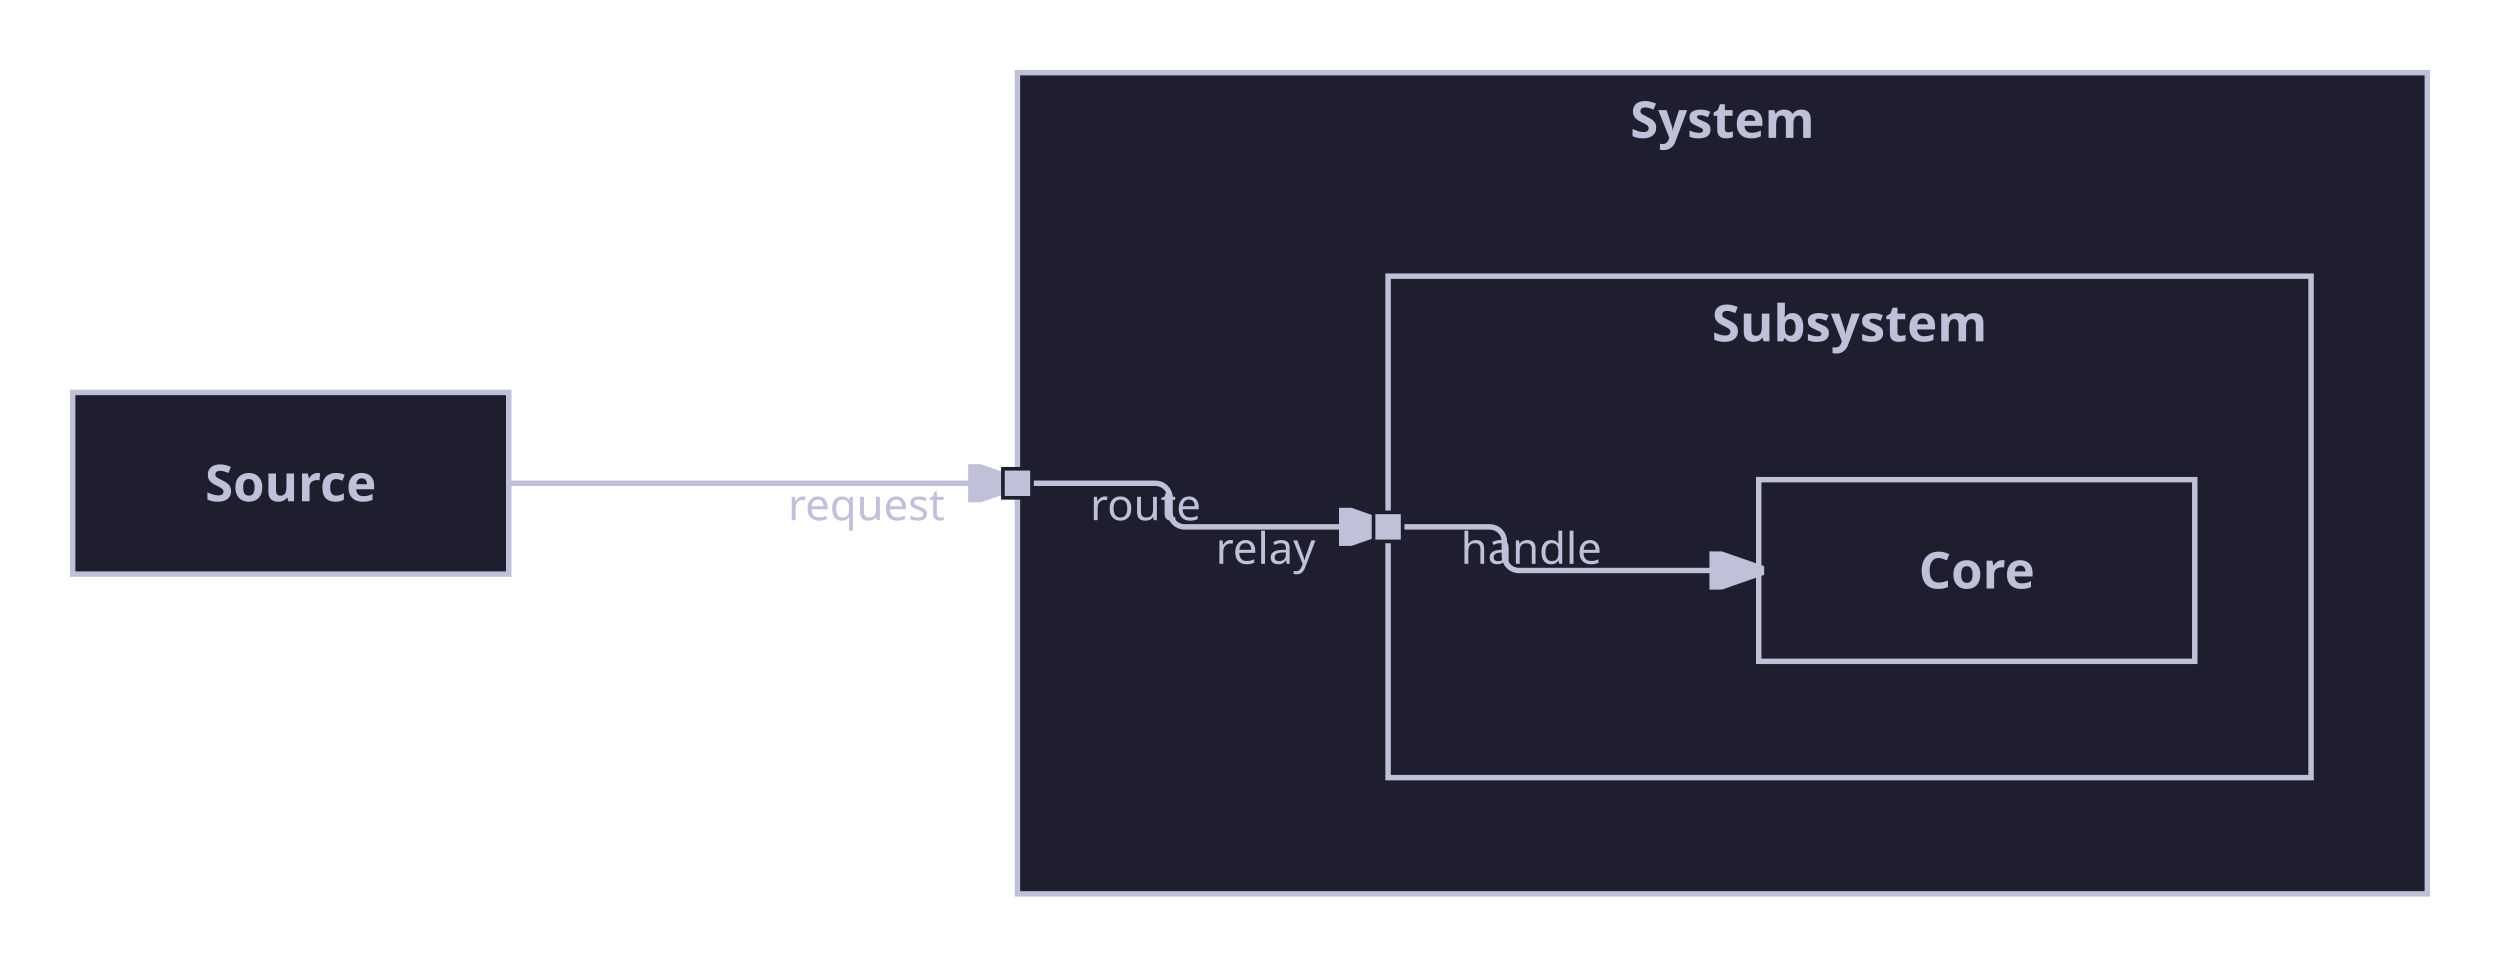
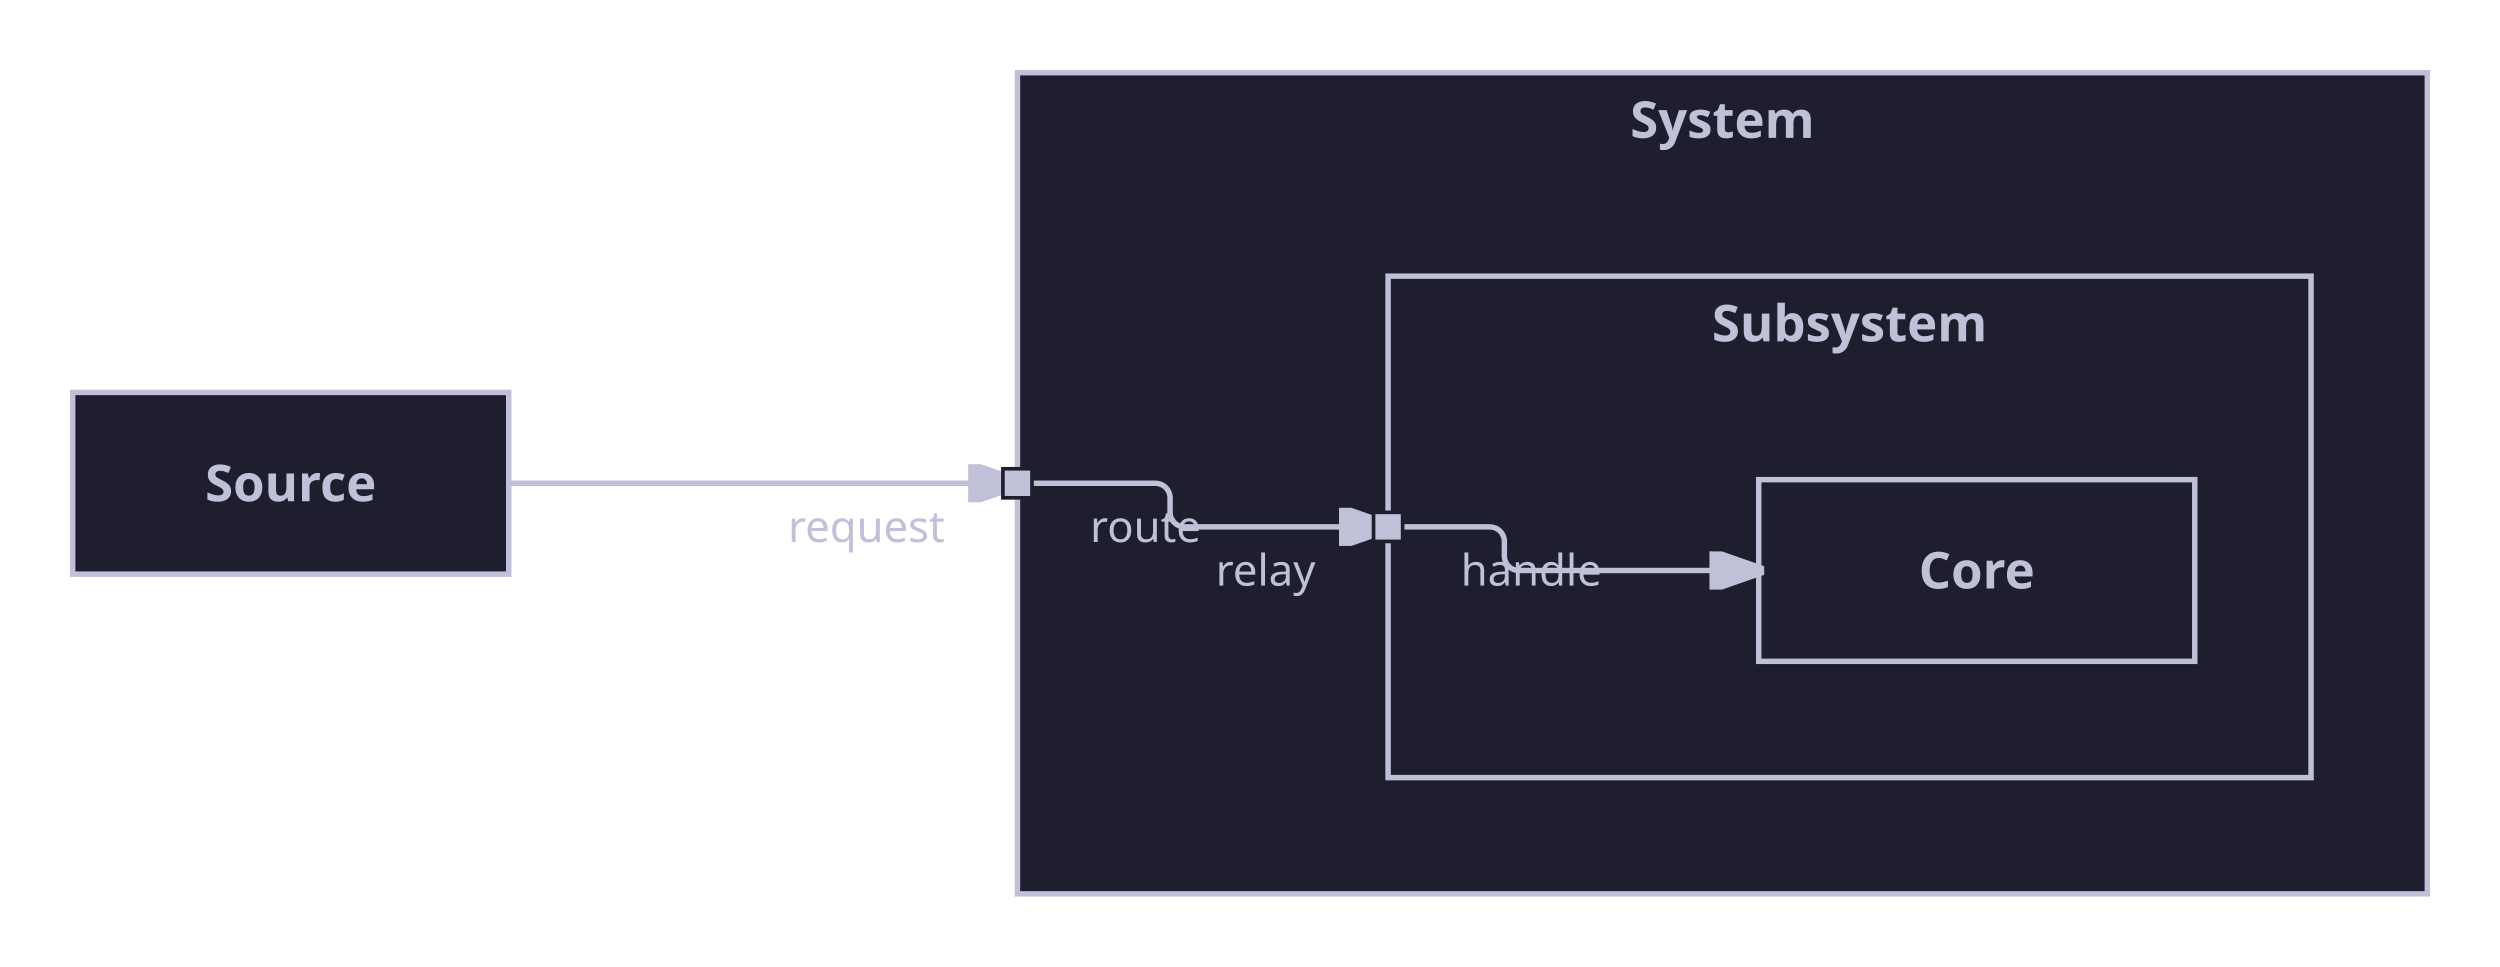
<svg xmlns="http://www.w3.org/2000/svg" width="688.00" height="266.00" viewBox="0 0 688.00 266.00">
  <defs>
    <marker id="line-end-open-chevron" markerWidth="10" markerHeight="7" refX="9" refY="3.5" orient="auto">
      <polyline points="0 0, 10 3.5, 0 7" fill="none" stroke="#C0C0D8" stroke-width="1.50" />
    </marker>
    <marker id="line-end-hollow-triangle" markerWidth="10" markerHeight="7" refX="9" refY="3.5" orient="auto">
      <polygon points="0 0, 10 3.5, 0 7" fill="#1E1E2E" stroke="#C0C0D8" stroke-width="1.50" />
    </marker>
    <marker id="line-end-filled-arrow" markerWidth="10" markerHeight="7" refX="9" refY="3.5" orient="auto">
      <polygon points="0 0, 10 3.5, 0 7" fill="#C0C0D8" stroke="#C0C0D8" stroke-width="1.50" />
    </marker>
    <marker id="line-end-hollow-triangle-crossbar" markerWidth="10" markerHeight="7" refX="9" refY="3.5" orient="auto">
      <polygon points="0 0, 10 3.5, 0 7" fill="#1E1E2E" stroke="#C0C0D8" stroke-width="1.50" />
      <line x1="7" y1="0" x2="7" y2="7" stroke="#C0C0D8" stroke-width="1.50" />
    </marker>
    <marker id="line-end-hollow-diamond" markerWidth="14" markerHeight="8" refX="13" refY="4" orient="auto">
      <polygon points="1 4, 7 0, 13 4, 7 8" fill="#1E1E2E" stroke="#C0C0D8" stroke-width="1.50" />
    </marker>
    <marker id="line-end-filled-diamond" markerWidth="14" markerHeight="8" refX="13" refY="4" orient="auto">
      <polygon points="1 4, 7 0, 13 4, 7 8" fill="#C0C0D8" stroke="#C0C0D8" stroke-width="1.50" />
    </marker>
    <marker id="line-end-circle" markerWidth="10" markerHeight="10" refX="9" refY="5" orient="auto">
      <circle cx="5" cy="5" r="4" fill="#1E1E2E" stroke="#C0C0D8" stroke-width="1.50" />
    </marker>
    <marker id="line-end-bar" markerWidth="4" markerHeight="12" refX="2" refY="6" orient="auto">
      <line x1="2" y1="0" x2="2" y2="12" stroke="#C0C0D8" stroke-width="1.50" />
    </marker>
    <filter id="label-bg" x="-0.05" y="-0.05" width="1.1" height="1.1">
      <feFlood flood-color="#1E1E2E" />
      <feComposite in="SourceGraphic" operator="over" />
    </filter>
  </defs>
  <rect x="20.00" y="108.00" width="120.00" height="50.00" fill="#1E1E2E" stroke="#C0C0D8" stroke-width="1.50" />
  <text x="80.00" y="133.00" font-family="Noto Sans, sans-serif" font-size="14.00" font-weight="bold" fill="#C0C0D8" text-anchor="middle" dominant-baseline="middle">Source</text>
  <rect x="280.00" y="20.00" width="388.00" height="226.00" fill="#1E1E2E" stroke="#C0C0D8" stroke-width="1.50" />
  <text x="474.00" y="33.00" font-family="Noto Sans, sans-serif" font-size="14.00" font-weight="bold" fill="#C0C0D8" text-anchor="middle" dominant-baseline="middle">System</text>
  <rect x="382.00" y="76.00" width="254.00" height="138.00" fill="#1E1E2E" stroke="#C0C0D8" stroke-width="1.50" />
  <text x="509.00" y="89.00" font-family="Noto Sans, sans-serif" font-size="14.00" font-weight="bold" fill="#C0C0D8" text-anchor="middle" dominant-baseline="middle">Subsystem</text>
  <rect x="484.00" y="132.00" width="120.00" height="50.00" fill="#1E1E2E" stroke="#C0C0D8" stroke-width="1.50" />
  <text x="544.00" y="157.00" font-family="Noto Sans, sans-serif" font-size="14.00" font-weight="bold" fill="#C0C0D8" text-anchor="middle" dominant-baseline="middle">Core</text>
  <path d="M 382.00 145.00 L 410.00 145.00 A 4.00 4.00 0 0 1 414.00 149.00 L 414.00 153.00 A 4.00 4.00 0 0 0 418.00 157.00 L 484.00 157.00" fill="none" stroke="#C0C0D8" stroke-width="1.50" marker-end="url(#line-end-filled-arrow)" />
  <path d="M 280.00 133.00 L 312.00 133.00 L 318.00 133.00 A 4.00 4.00 0 0 1 322.00 137.00 L 322.00 141.00 A 4.00 4.00 0 0 0 326.00 145.00 L 382.00 145.00" fill="none" stroke="#C0C0D8" stroke-width="1.50" marker-end="url(#line-end-filled-arrow)" />
  <path d="M 140.00 133.00 L 210.00 133.00 L 280.00 133.00" fill="none" stroke="#C0C0D8" stroke-width="1.50" marker-end="url(#line-end-filled-arrow)" />
  <rect x="378.00" y="141.00" width="8.00" height="8.00" fill="#C0C0D8" stroke="#1E1E2E" stroke-width="1.00" />
-   <text x="402.00" y="151.00" font-family="Noto Sans, sans-serif" font-size="12.00" fill="#C0C0D8" text-anchor="start" dominant-baseline="middle">handle</text>
-   <text x="362.00" y="151.00" font-family="Noto Sans, sans-serif" font-size="12.00" fill="#C0C0D8" text-anchor="end" dominant-baseline="middle">relay</text>
+   <text x="402.00" y="157.00" font-family="Noto Sans, sans-serif" font-size="12.00" fill="#C0C0D8" text-anchor="start" dominant-baseline="middle">handle</text>
+   <text x="362.00" y="157.00" font-family="Noto Sans, sans-serif" font-size="12.00" fill="#C0C0D8" text-anchor="end" dominant-baseline="middle">relay</text>
  <rect x="276.00" y="129.00" width="8.00" height="8.00" fill="#C0C0D8" stroke="#1E1E2E" stroke-width="1.00" />
-   <text x="300.00" y="139.00" font-family="Noto Sans, sans-serif" font-size="12.00" fill="#C0C0D8" text-anchor="start" dominant-baseline="middle">route</text>
-   <text x="260.00" y="139.00" font-family="Noto Sans, sans-serif" font-size="12.00" fill="#C0C0D8" text-anchor="end" dominant-baseline="middle">request</text>
+   <text x="300.00" y="145.00" font-family="Noto Sans, sans-serif" font-size="12.00" fill="#C0C0D8" text-anchor="start" dominant-baseline="middle">route</text>
+   <text x="260.00" y="145.00" font-family="Noto Sans, sans-serif" font-size="12.00" fill="#C0C0D8" text-anchor="end" dominant-baseline="middle">request</text>
</svg>
